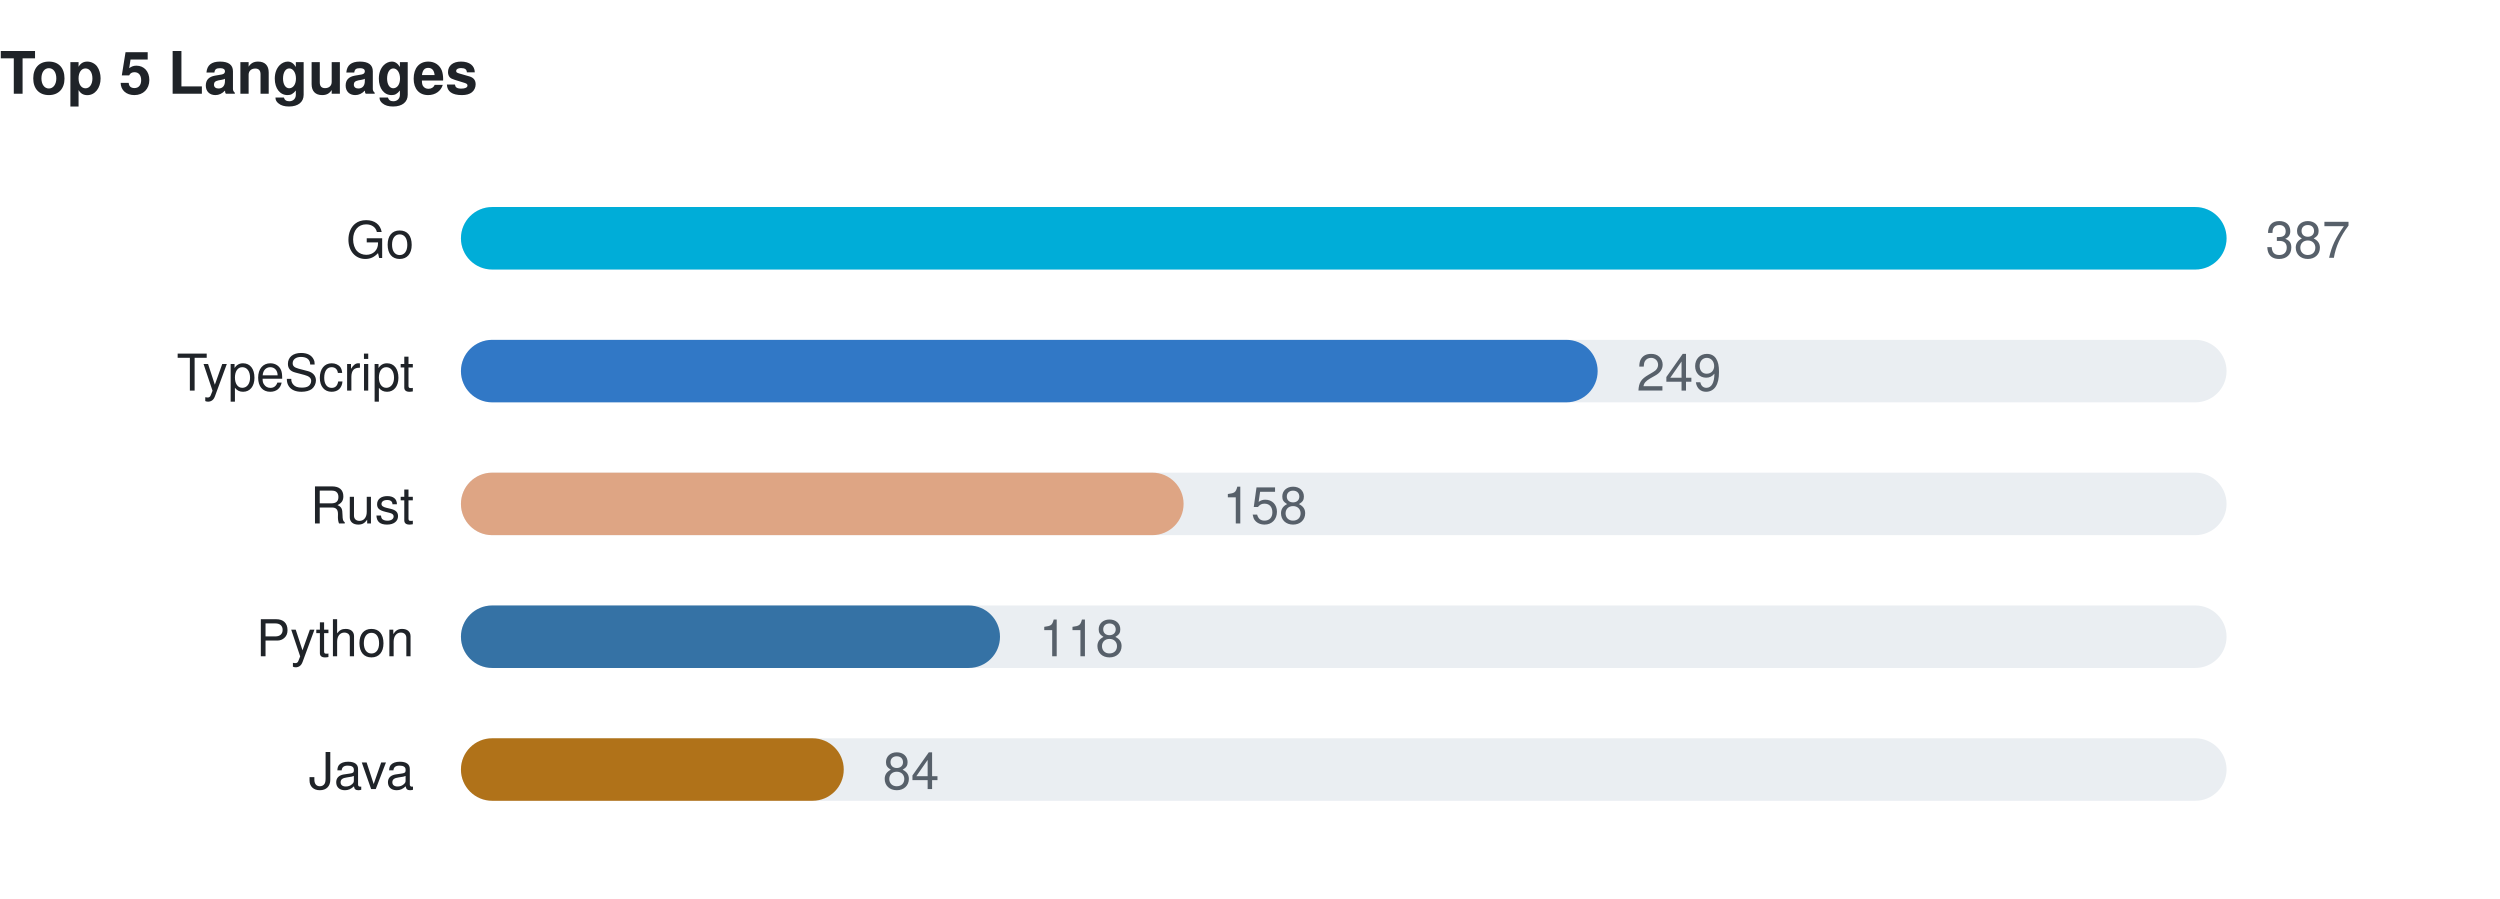
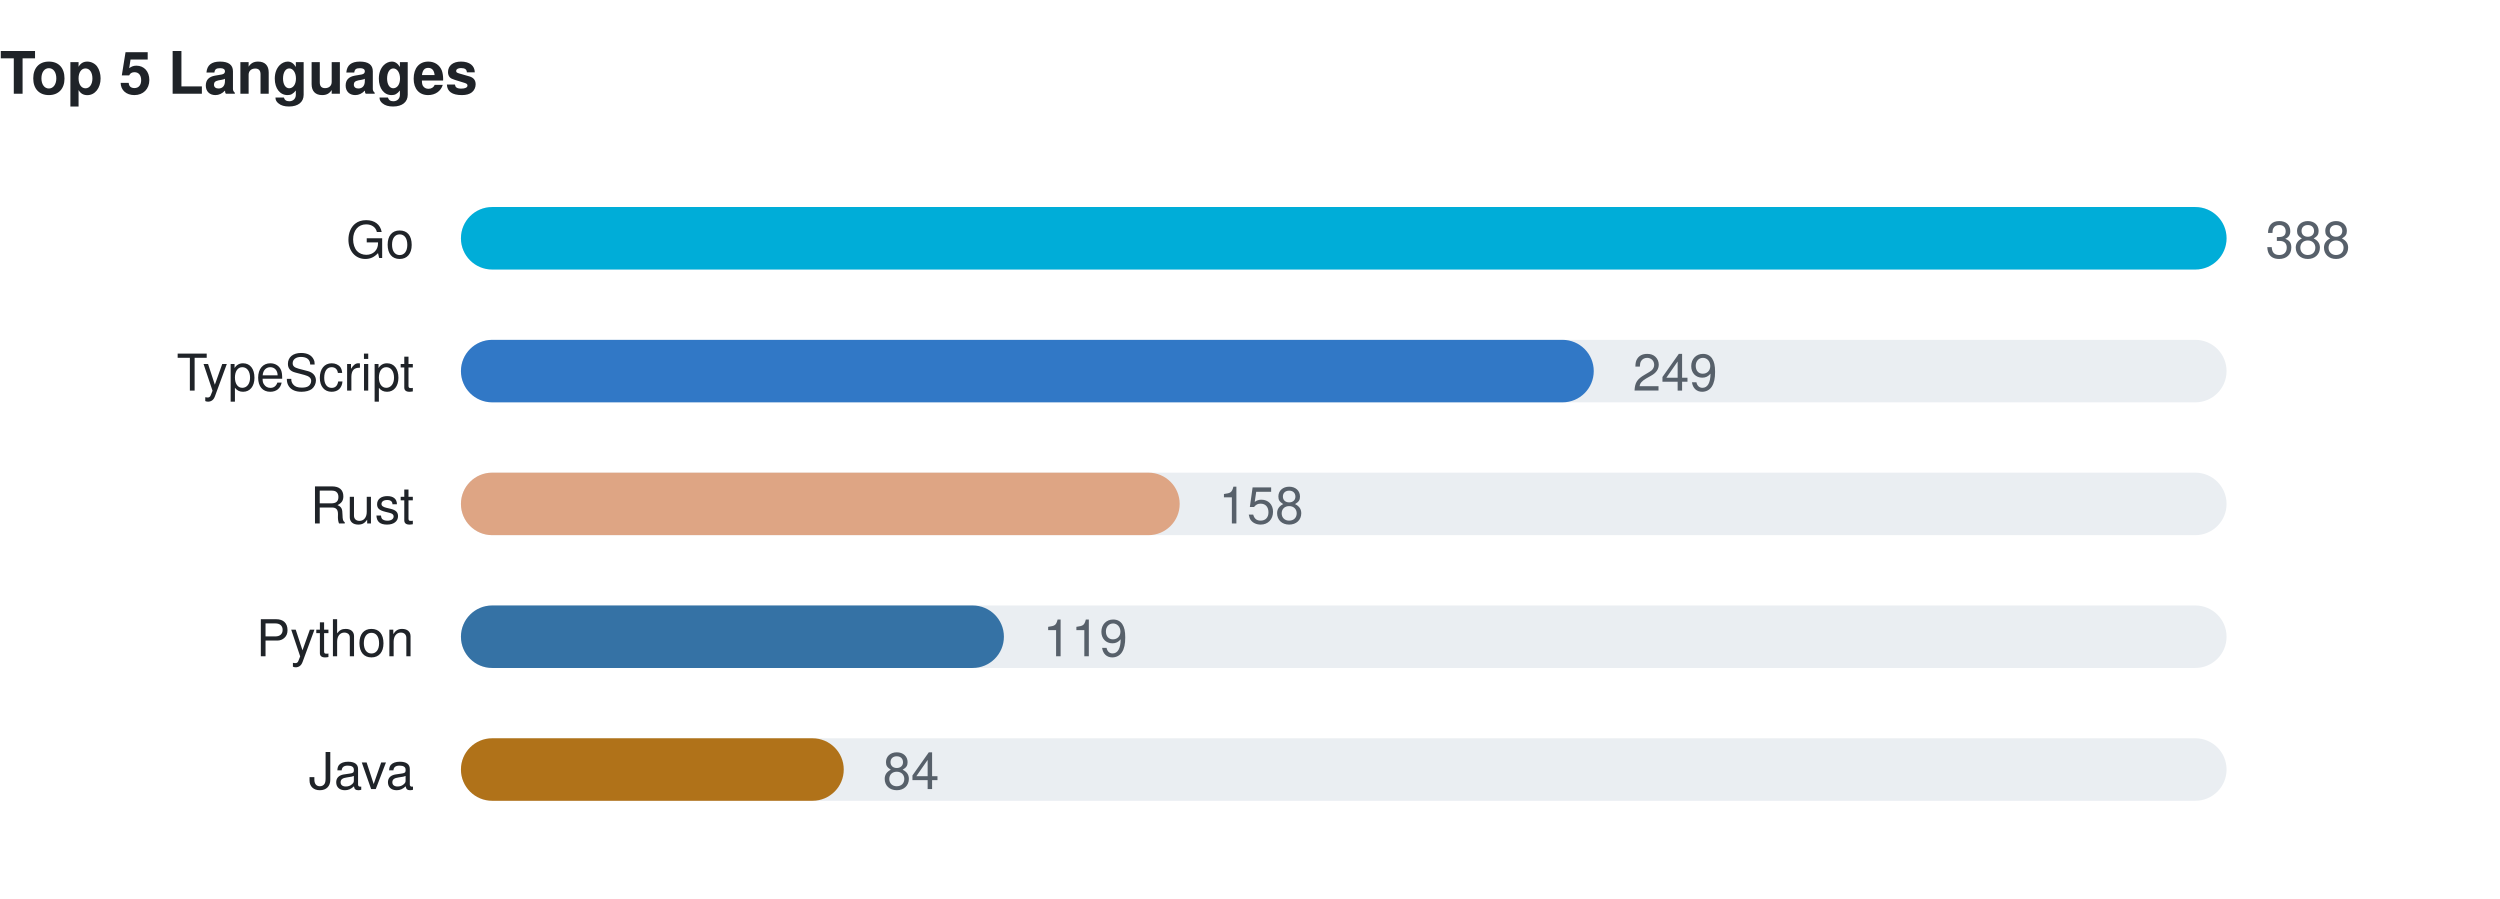
- <svg xmlns="http://www.w3.org/2000/svg" width="640" height="230" viewBox="0 0 640 230" role="img" aria-label="Top languages by solved problems: Go 387, TypeScript 249, Rust 158, Python 118, Java 84">
+ <svg xmlns="http://www.w3.org/2000/svg" width="640" height="230" viewBox="0 0 640 230" role="img" aria-label="Top languages by solved problems: Go 388, TypeScript 249, Rust 158, Python 119, Java 84">
  <style>
    text { font-family: -apple-system, BlinkMacSystemFont, "Segoe UI", Helvetica, Arial, sans-serif; }
    .title { font-size: 15px; font-weight: 600; fill: #1f2328; }
    .label { font-size: 13px; fill: #1f2328; }
    .count { font-size: 13px; fill: #57606a; }
    .track { fill: #eaeef2; }
    @media (prefers-color-scheme: dark) {
      .title { fill: #e6edf3; }
      .label { fill: #e6edf3; }
      .count { fill: #8b949e; }
      .track { fill: #30363d; }
    }
  </style>
  <text x="0" y="24" class="title">Top 5 Languages</text>
  <g transform="translate(0,44)">
    <text x="106" y="22.0" text-anchor="end" class="label">Go</text>
    <rect x="118" y="9.0" width="452" height="16" rx="8" class="track" />
    <rect x="118" y="9.0" width="452" height="16" rx="8" fill="#00ADD8" />
-     <text x="580" y="22.0" class="count">387</text>
+     <text x="580" y="22.0" class="count">388</text>
  </g>
  <g transform="translate(0,78)">
    <text x="106" y="22.0" text-anchor="end" class="label">TypeScript</text>
    <rect x="118" y="9.0" width="452" height="16" rx="8" class="track" />
-     <rect x="118" y="9.0" width="291" height="16" rx="8" fill="#3178C6" />
-     <text x="419" y="22.0" class="count">249</text>
+     <rect x="118" y="9.0" width="290" height="16" rx="8" fill="#3178C6" />
+     <text x="418" y="22.0" class="count">249</text>
  </g>
  <g transform="translate(0,112)">
    <text x="106" y="22.0" text-anchor="end" class="label">Rust</text>
    <rect x="118" y="9.0" width="452" height="16" rx="8" class="track" />
-     <rect x="118" y="9.0" width="185" height="16" rx="8" fill="#DEA584" />
-     <text x="313" y="22.0" class="count">158</text>
+     <rect x="118" y="9.0" width="184" height="16" rx="8" fill="#DEA584" />
+     <text x="312" y="22.0" class="count">158</text>
  </g>
  <g transform="translate(0,146)">
    <text x="106" y="22.0" text-anchor="end" class="label">Python</text>
    <rect x="118" y="9.0" width="452" height="16" rx="8" class="track" />
-     <rect x="118" y="9.0" width="138" height="16" rx="8" fill="#3572A5" />
-     <text x="266" y="22.0" class="count">118</text>
+     <rect x="118" y="9.0" width="139" height="16" rx="8" fill="#3572A5" />
+     <text x="267" y="22.0" class="count">119</text>
  </g>
  <g transform="translate(0,180)">
    <text x="106" y="22.0" text-anchor="end" class="label">Java</text>
    <rect x="118" y="9.0" width="452" height="16" rx="8" class="track" />
    <rect x="118" y="9.0" width="98" height="16" rx="8" fill="#B07219" />
    <text x="226" y="22.0" class="count">84</text>
  </g>
</svg>
